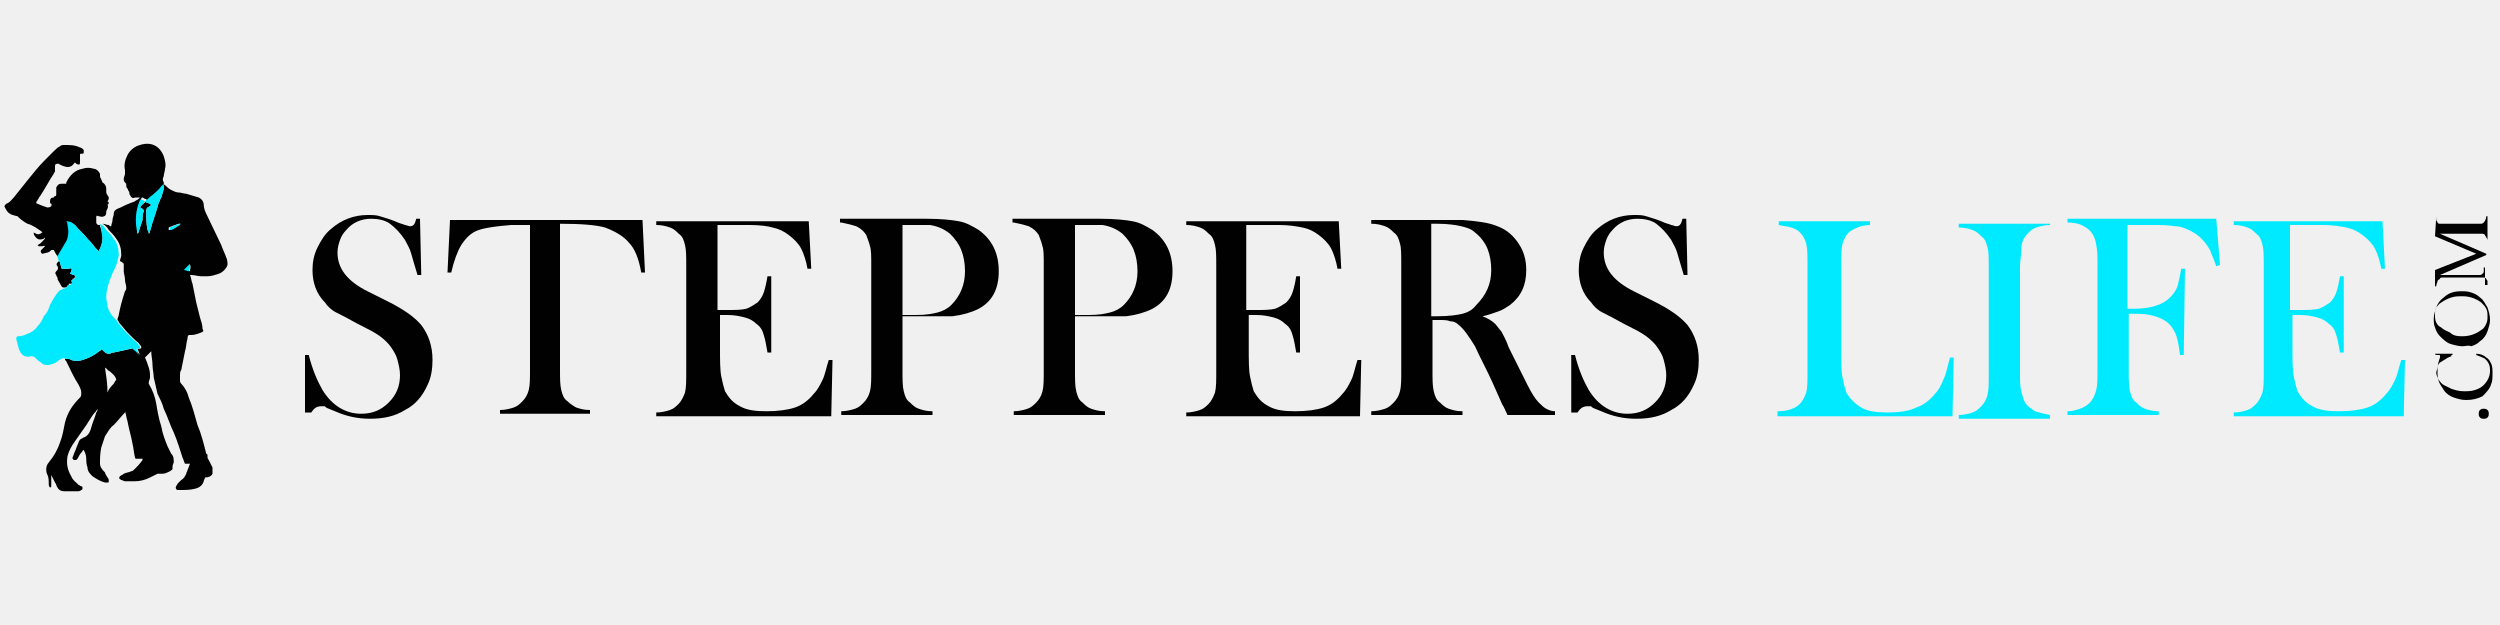
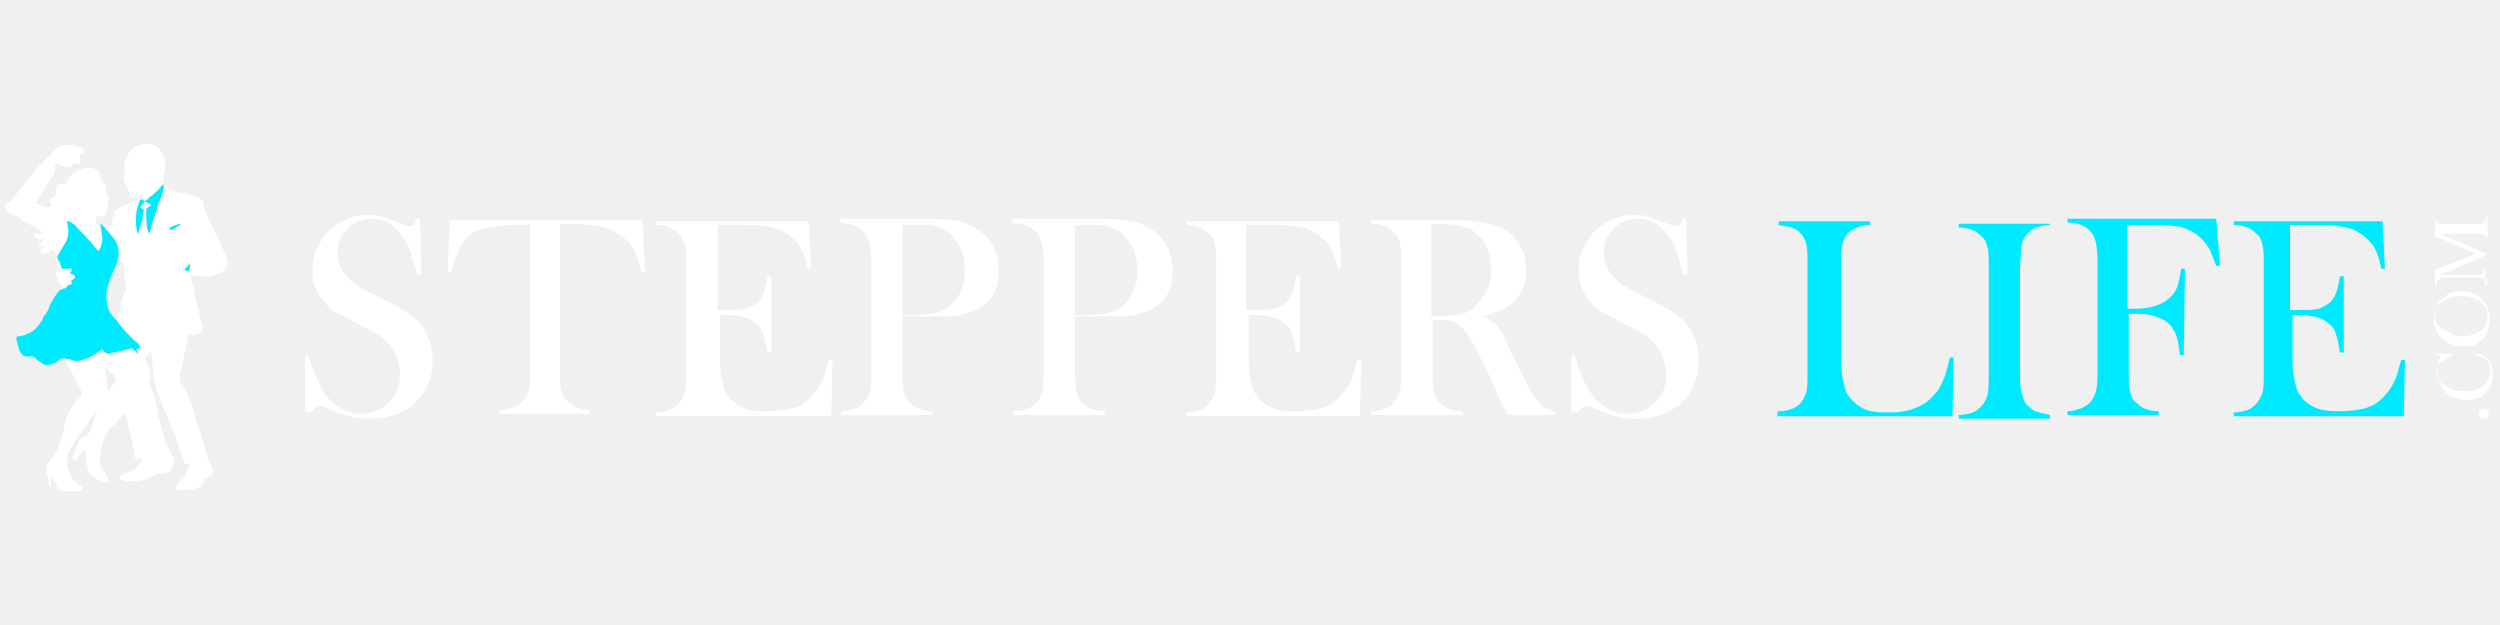
<svg xmlns="http://www.w3.org/2000/svg" version="1.1" id="Layer_1" x="0px" y="0px" viewBox="0 0 200 50" style="enable-background:new 0 0 200 50;" xml:space="preserve">
  <style type="text/css">
- 	.st0{fill:#010101;}
+ 	.st0{fill:#FFFFFF;}
	.st1{fill:#00EAFF;}
</style>
  <g>
    <g>
      <g>
        <path class="st0" d="M18.1,20.6c-0.1-0.3-0.3-0.7-0.4-1c-0.4-0.8-0.8-1.7-1.2-2.5c-0.1-0.2-0.2-0.5-0.2-0.7     c0-0.3-0.2-0.5-0.4-0.6c-0.3-0.1-0.7-0.2-1-0.3c-0.2,0-0.4-0.1-0.6-0.1c-0.2,0-0.4-0.1-0.6-0.2c-0.2-0.1-0.3-0.2-0.5-0.4     c-0.1,0-0.1-0.1-0.1-0.2c-0.1-0.2-0.1-0.3,0-0.5c0-0.2,0.1-0.4,0.1-0.6c0.1-0.3,0-0.7-0.1-1c-0.3-0.8-1-1.2-1.9-0.9     c-0.4,0.1-0.8,0.4-1,0.8c-0.2,0.4-0.3,0.8-0.2,1.2c0,0.1,0,0.2,0,0.3c0,0.1-0.1,0.3-0.1,0.4c0,0.1,0,0.2,0.1,0.3     c0,0,0.1,0.1,0.1,0.1c0,0,0,0.1,0,0.1c0,0.1,0,0.2,0.1,0.3c0.1,0.1,0,0.1,0.1,0.2c0.1,0.1,0,0.2,0.1,0.3c0.1,0.2,0.2,0.3,0.4,0.2     c0,0,0,0,0.1,0c0.1,0,0.2,0,0.3,0c0,0-0.1,0.1-0.1,0.1c-0.1,0.1-0.2,0.1-0.3,0.2c-0.2,0.1-0.3,0.1-0.5,0.2     c-0.3,0.1-0.6,0.3-0.9,0.4c-0.2,0.1-0.3,0.2-0.3,0.4c0,0.2-0.1,0.3-0.1,0.5c0,0.2-0.1,0.3-0.1,0.5c-0.1,0-0.1,0-0.2-0.1     c-0.2,0-0.3-0.1-0.5-0.1l-0.1,0c0,0,0,0,0,0c0,0,0.1,0,0.1,0c0.2,0.1,0.4,0.3,0.5,0.5c0.2,0.2,0.4,0.4,0.6,0.7     c0.3,0.4,0.4,0.8,0.4,1.3c0,0.2-0.1,0.3-0.1,0.5c0.1,0,0.2,0.1,0.3,0.2c0,0,0,0,0,0.1c0,0.2,0,0.4,0,0.5c0,0.2,0.1,0.4,0.1,0.7     c0,0.2,0.1,0.4,0.1,0.6c0,0.1,0,0.2-0.1,0.3c-0.2,0.6-0.4,1.3-0.5,1.9c0,0.1-0.1,0.2-0.1,0.4c0.1,0.1,0.1,0.2,0.2,0.3     c0.2,0.2,0.4,0.5,0.6,0.7c0.2,0.2,0.4,0.4,0.6,0.6c0.1,0.1,0.3,0.2,0.4,0.4c0.1,0.1,0.1,0.1,0.1,0.2c0,0.1-0.1,0.1-0.2,0.1     c0,0-0.1,0-0.1,0c0.1,0.2,0.1,0.3,0.2,0.5c0,0,0,0,0,0c-0.1-0.1-0.2-0.3-0.4-0.4c0,0-0.1-0.1-0.1-0.1c-0.1-0.1-0.1,0-0.2,0     C10,28,9.6,28.1,9.1,28.2c-0.1,0-0.2,0-0.3,0.1c-0.2,0-0.3,0-0.5-0.2c0,0-0.1-0.1-0.1-0.1c0-0.1-0.1-0.1-0.1,0     c-0.2,0.1-0.4,0.3-0.6,0.4c-0.3,0.2-0.6,0.3-0.9,0.4c-0.3,0.1-0.6,0.1-0.9,0c-0.1-0.1-0.3-0.1-0.4-0.1c0,0-0.1,0-0.1,0     c0,0.1,0,0.1,0.1,0.2c0.3,0.6,0.6,1.3,1,1.9c0.1,0.2,0.2,0.4,0.2,0.6c0,0.2,0,0.3-0.1,0.4c-0.6,0.6-1,1.2-1.2,2     c-0.1,0.5-0.2,1.1-0.4,1.6c-0.2,0.6-0.5,1.1-0.9,1.6c-0.1,0.1-0.2,0.3-0.2,0.5c0,0.2,0,0.3,0.1,0.5c0.1,0.2,0.1,0.5,0.1,0.7     c0,0.1,0,0.2,0.1,0.3C3.9,39,4,39,4,39c0.1,0,0.1-0.1,0.1-0.1c0-0.1,0-0.3,0-0.4c0-0.2,0-0.3,0-0.5c0,0,0,0,0,0     c0.1,0.2,0.2,0.4,0.3,0.6c0.1,0.1,0.1,0.3,0.2,0.4c0.1,0.2,0.3,0.3,0.5,0.3c0.4,0,0.7,0,1.1,0c0.1,0,0.2,0,0.3-0.1     c0.1,0,0.1-0.1,0.1-0.2c0,0,0-0.1-0.1-0.1c-0.1,0-0.1-0.1-0.2-0.1c-0.2-0.2-0.5-0.4-0.6-0.7c-0.3-0.5-0.4-1-0.3-1.6     c0.1-0.4,0.3-0.8,0.6-1.2c0.2-0.3,0.5-0.7,0.7-1c0.3-0.4,0.5-0.8,0.8-1.2c0.1-0.1,0.2-0.2,0.3-0.4c0,0.1,0,0.2-0.1,0.3     c-0.1,0.4-0.3,0.8-0.4,1.2C7.2,34.6,7,34.9,6.7,35c-0.1,0-0.1,0.1-0.2,0.1c-0.2,0.1-0.2,0.3-0.3,0.5c-0.1,0.2-0.1,0.3-0.2,0.5     c-0.1,0.2-0.1,0.3-0.2,0.5c0,0.1,0,0.1,0.1,0.2c0.1,0,0.1,0,0.2,0c0,0,0.1-0.1,0.1-0.1c0.1-0.2,0.2-0.4,0.4-0.6     c0,0,0-0.1,0.1-0.1c0.1,0.2,0.2,0.4,0.2,0.7c0,0.2,0,0.4,0.1,0.7c0,0.3,0.2,0.5,0.4,0.7c0.3,0.2,0.6,0.4,1,0.5c0.1,0,0.1,0,0.2,0     c0.1,0,0.1,0,0.1-0.1c0-0.1,0-0.2-0.1-0.3c-0.1-0.2-0.2-0.3-0.2-0.4C8.1,37.5,8,37.3,8,37.1c0-0.4,0-0.8,0.1-1.3     c0.1-0.3,0.2-0.6,0.3-0.9c0.2-0.3,0.4-0.7,0.7-0.9c0.3-0.3,0.6-0.7,0.9-1c0,0,0,0,0-0.1c0,0,0,0,0,0c0.1,0.3,0.1,0.5,0.2,0.8     c0.1,0.6,0.3,1.2,0.4,1.8c0.1,0.4,0.1,0.7,0.2,1.1c0,0.1,0.1,0.1,0.1,0.1c0,0,0.1,0,0.1,0c0.1,0,0.2,0,0.4,0c0,0,0,0,0,0.1     c-0.2,0.3-0.4,0.5-0.6,0.7c-0.1,0.1-0.2,0.2-0.3,0.2c-0.2,0.1-0.4,0.1-0.6,0.2C9.8,38,9.7,38,9.6,38.1c-0.1,0.1-0.1,0.2,0.1,0.3     c0.1,0,0.2,0.1,0.3,0.1c0.3,0,0.5,0,0.8,0c0.4,0,0.8-0.1,1.2-0.3c0.2-0.1,0.4-0.2,0.6-0.3c0.1,0,0.1,0,0.2,0c0.1,0,0.1,0,0.2,0     c0.2,0,0.4-0.1,0.6-0.2c0.1-0.1,0.2-0.1,0.2-0.2c0-0.2,0-0.3,0.1-0.5c0-0.3,0-0.5-0.2-0.7c-0.1-0.2-0.2-0.4-0.3-0.6     c-0.2-0.5-0.4-1-0.5-1.6c-0.2-0.6-0.3-1.2-0.4-1.8c-0.1-0.6-0.3-1.1-0.6-1.6c0,0,0-0.1,0-0.1c0-0.1,0.1-0.3,0.1-0.4     c0-0.3,0-0.5-0.1-0.8c-0.1-0.3-0.2-0.6-0.3-0.8c0.2-0.2,0.3-0.3,0.5-0.5c0,0,0,0,0,0c0,0.4,0.1,0.7,0.1,1.1c0,0.3,0.1,0.7,0.1,1     c0.1,0.4,0.2,0.9,0.3,1.3c0.2,0.4,0.4,0.8,0.5,1.2c0.3,0.6,0.5,1.3,0.8,1.9c0.3,0.7,0.5,1.4,0.7,2c0.1,0.2,0.1,0.3,0.2,0.5     c0.1,0,0.3,0,0.4,0c-0.1,0.2-0.1,0.3-0.2,0.5c0,0.1-0.1,0.2-0.1,0.3c-0.1,0.2-0.2,0.4-0.4,0.5c-0.1,0.1-0.2,0.2-0.3,0.3     c0,0.1-0.1,0.1-0.1,0.2c-0.1,0.1,0,0.3,0.1,0.3c0.1,0,0.1,0,0.2,0c0.4,0,0.8,0,1.2-0.1c0.4-0.1,0.6-0.3,0.7-0.6     c0-0.1,0.1-0.2,0.1-0.3c0,0,0,0,0,0c0.3,0,0.5-0.1,0.6-0.3c0-0.2,0-0.3,0-0.5c-0.1-0.2-0.2-0.4-0.3-0.6c-0.1-0.1-0.1-0.2-0.1-0.3     c0-0.1,0-0.2-0.1-0.2c-0.2-0.8-0.4-1.6-0.7-2.3c-0.2-0.7-0.4-1.5-0.7-2.2c-0.1-0.4-0.3-0.8-0.6-1.1c-0.1-0.1-0.1-0.2-0.1-0.3     c0-0.1,0-0.3,0-0.4c0-0.1,0-0.3,0.1-0.4c0.1-0.5,0.2-1,0.3-1.5c0.1-0.3,0.1-0.7,0.2-1c0-0.1,0-0.2,0.1-0.3c0.1,0,0.2,0,0.2,0     c0.3,0,0.5-0.1,0.8-0.2c0.2-0.1,0.2-0.1,0.1-0.3c0-0.3-0.1-0.6-0.2-0.9c-0.1-0.4-0.2-0.8-0.3-1.2c-0.1-0.5-0.2-1-0.3-1.5     c-0.1-0.2-0.1-0.5-0.2-0.7c0,0,0,0,0.1,0c0.3,0,0.5,0.1,0.8,0.1c0.2,0,0.4,0,0.5,0c0.3,0,0.6-0.1,0.9-0.2     c0.3-0.1,0.6-0.4,0.7-0.7C18.2,21,18.2,20.8,18.1,20.6z M9.2,30.5c0,0.1-0.1,0.1-0.1,0.2c-0.2,0.2-0.4,0.4-0.5,0.7     c0-0.7-0.1-1.3-0.2-2c0.1,0.1,0.2,0.1,0.2,0.2c0.2,0.1,0.3,0.2,0.5,0.4c0.1,0.1,0.2,0.3,0.2,0.4C9.3,30.4,9.2,30.5,9.2,30.5z      M11.2,16.6c0.1,0,0.1,0.1,0.2,0.1c0.1,0.1,0.1,0.1,0.1,0.2c-0.1,0.2-0.1,0.5-0.1,0.7c-0.1,0.3-0.2,0.6-0.3,0.9     c0,0.1,0,0.1-0.1,0.2c-0.1-0.9-0.1-1.9,0.3-2.8c0,0,0-0.1,0.1-0.1c0.1,0,0.1,0.1,0.2,0.1c0.1,0,0.1,0.1,0.2,0.1     C11.5,16.3,11.3,16.4,11.2,16.6z M12.9,15.8c-0.1,0.1-0.1,0.3-0.2,0.4c-0.2,0.8-0.5,1.5-0.7,2.3c0,0.1,0,0.1-0.1,0.2     c0-0.1,0-0.2-0.1-0.3c-0.1-0.5-0.1-1-0.1-1.5c0-0.1,0-0.2,0.1-0.3c0.1,0,0.1-0.1,0.2-0.1c0.1-0.1,0.1-0.1,0-0.2     c-0.1,0-0.2-0.1-0.2-0.1c0,0,0,0-0.1,0c-0.1-0.1-0.1-0.1,0-0.1c0,0,0,0,0,0c0.2-0.1,0.3-0.3,0.5-0.4c0.2-0.2,0.5-0.4,0.7-0.7     c0,0,0.1-0.1,0.1-0.1c0.1-0.1,0.1-0.1,0.1,0.1C13.1,15.2,13,15.5,12.9,15.8z M14.3,18c-0.2,0.1-0.4,0.3-0.7,0.4c0,0-0.1,0-0.1,0     c0-0.1,0-0.1,0-0.2c0.2-0.1,0.5-0.2,0.8-0.3c0,0,0.1,0,0.1,0c0,0,0,0,0,0C14.4,18,14.4,18,14.3,18z M15.2,21.7     c-0.1,0-0.2-0.1-0.4-0.1c0.1-0.2,0.3-0.3,0.4-0.4C15.3,21.3,15.2,21.5,15.2,21.7z" />
        <path class="st0" d="M4,20.1C4.1,20,4.1,20,4.2,20c0,0,0.1,0,0.1,0c0.1,0.2,0.2,0.4,0.4,0.6c0,0,0,0,0,0c0-0.1,0.1-0.1,0.1-0.2     c0.2-0.3,0.4-0.7,0.6-1c0.2-0.4,0.2-0.9,0.1-1.3c0-0.1,0-0.2-0.1-0.3C5.7,17.7,5.8,17.9,6,18c0.3,0.4,0.7,0.7,1,1.1     c0.2,0.2,0.4,0.4,0.6,0.7c0.1,0.1,0.2,0.2,0.3,0.3c0,0,0,0,0,0c0.2-0.4,0.3-0.7,0.3-1.1c0-0.3-0.1-0.7-0.2-0.9c0,0,0-0.1,0-0.1     c0,0-0.1,0-0.1,0c-0.1,0-0.2-0.1-0.2-0.2c0-0.1,0-0.3,0-0.4c0-0.1,0-0.2,0.2-0.1c0.1,0,0.3,0.1,0.4,0c0.1,0,0.2-0.1,0.2-0.3     c0,0,0-0.1,0-0.1c0.1-0.2,0.2-0.4,0.1-0.5c0.1-0.1,0.1-0.1,0.1-0.2c0,0-0.1-0.1-0.1-0.1c0,0,0,0,0,0c0.1-0.1,0.1-0.2,0.1-0.3     c0-0.1-0.1-0.1-0.1-0.2c-0.1-0.1-0.1-0.2-0.1-0.3c0-0.1,0-0.1,0-0.2c0-0.2-0.1-0.4-0.3-0.5C8.1,14.3,8,14.2,8,14.1     C8,14,8,14,8,13.9c-0.1-0.2-0.3-0.4-0.5-0.4c-0.3-0.1-0.6-0.1-0.9,0c-0.6,0.1-1,0.5-1.3,1.1c0,0,0,0.1,0,0.1c-0.1,0-0.1,0-0.2,0     c-0.1,0-0.1,0-0.2,0c-0.2,0-0.3,0.1-0.4,0.3c0,0.1,0,0.1,0,0.2c0,0.1,0,0.2,0,0.3c0,0.1,0,0.2-0.1,0.2c0,0-0.1,0-0.1,0.1     C4.1,15.8,4,15.9,4,16.1c0,0.1,0,0.2,0.1,0.2c0.1,0.2-0.1,0.3-0.3,0.3c-0.3-0.1-0.6-0.2-0.8-0.3c0,0-0.1,0-0.1-0.1     c0-0.1,0.1-0.1,0.1-0.2c0.1-0.1,0.1-0.2,0.2-0.3c0.4-0.6,0.7-1.2,1.1-1.8c0-0.1,0.1-0.1,0.1-0.2c0-0.1,0-0.3,0-0.4     c0-0.2,0.1-0.2,0.3-0.2c0.1,0.1,0.2,0.1,0.4,0.2c0.3,0.1,0.6,0.1,0.8-0.2c0,0,0.1-0.1,0.1-0.1c0,0,0,0,0.1,0.1     c0.2,0.1,0.3,0.1,0.3-0.1c0-0.1,0-0.1,0-0.2c0-0.1,0-0.2,0-0.4c0-0.1,0-0.1,0.1-0.1c0,0,0,0,0,0c0.1,0,0.2,0,0.2-0.1     c0-0.1,0-0.1,0-0.2c0,0-0.1-0.1-0.1-0.1c-0.1-0.1-0.2-0.1-0.2-0.1c-0.4-0.2-0.8-0.2-1.2-0.2c-0.2,0-0.3,0-0.4,0.1     c-0.2,0.1-0.3,0.2-0.5,0.4c-0.1,0.1-0.2,0.2-0.3,0.3c-0.1,0.1-0.2,0.2-0.4,0.4c-0.5,0.5-0.9,1-1.3,1.5c-0.4,0.5-0.8,1-1.2,1.5     c-0.2,0.2-0.3,0.4-0.6,0.5c-0.1,0.1-0.2,0.2-0.1,0.3c0.1,0.2,0.2,0.4,0.4,0.5c0.1,0.1,0.6,0.2,0.6,0.2c0,0,0.1,0.1,0.1,0.1     c0.2,0.2,0.5,0.4,0.7,0.5C2.6,18,3,18.3,3.3,18.5c0,0,0.1,0.1,0.1,0.1c-0.1,0-0.1,0.1-0.2,0.1c-0.2,0.1-0.3,0-0.5-0.1     c0,0.1,0,0.2,0.1,0.3c0.2,0.3,0.4,0.3,0.7,0.2c0,0,0.1-0.1,0.1-0.1c0,0.1,0,0.1-0.1,0.2c-0.1,0.1-0.2,0.2-0.3,0.3     c-0.1,0-0.1,0.1-0.2,0.1c0,0,0,0,0,0c0,0,0.1,0.1,0.1,0.1c0.1,0,0.2,0,0.3,0c0.1,0,0.1-0.1,0.2,0c-0.1,0.1-0.1,0.1-0.2,0.2     c0,0-0.1,0.1-0.1,0.1c-0.1,0.1,0,0.3,0.1,0.3C3.8,20.2,3.9,20.2,4,20.1z" />
        <path class="st0" d="M6,22.1C6,22.1,6,22,5.9,22c-0.1,0-0.2-0.1-0.3-0.1c0-0.1,0.1-0.1,0.1-0.2c0-0.1,0.1-0.1,0-0.2     c0-0.1-0.1,0-0.2,0c-0.2,0-0.3,0-0.5,0c0,0-0.1,0-0.1-0.1c0-0.1-0.1-0.3-0.1-0.4c0-0.1-0.1-0.1-0.1-0.1c0,0-0.1,0.1-0.1,0.1     c-0.1,0.1-0.1,0.2,0,0.3c0.1,0.2,0,0.3-0.1,0.4c-0.1,0.1-0.1,0.2,0,0.3c0,0.1,0.1,0.2,0.1,0.2c0,0.1,0,0.2,0.1,0.3     c0,0.1,0.1,0.1,0.1,0.2c0.1,0.1,0.1,0.3,0.3,0.3c0,0,0,0,0.1,0c0.1,0,0.2-0.1,0.3-0.2c0,0,0-0.1,0-0.1c0,0,0.1,0,0.1,0     c0.2,0,0.3-0.1,0.2-0.3c0,0,0-0.1,0-0.1c0.1,0,0.1,0,0.2-0.1C5.9,22.2,6,22.2,6,22.1z" />
      </g>
      <path class="st1" d="M8,17.9c0.2,0.1,0.4,0.3,0.5,0.5c0.2,0.2,0.4,0.4,0.6,0.7c0.3,0.4,0.4,0.8,0.4,1.3c0,0.2-0.1,0.3-0.1,0.5    c0,0.1-0.1,0.2-0.1,0.3c-0.1,0.3-0.3,0.6-0.4,0.9c-0.2,0.5-0.4,1.1-0.4,1.7c0,0.2,0.1,0.5,0.1,0.7c0.1,0.4,0.3,0.7,0.6,1    c0,0,0,0,0.1,0.1c0.1,0.1,0.1,0.2,0.2,0.3c0.2,0.2,0.4,0.5,0.6,0.7c0.2,0.2,0.4,0.4,0.6,0.6c0.1,0.1,0.3,0.2,0.4,0.4    c0.1,0.1,0.1,0.1,0.1,0.2c0,0.1-0.1,0.1-0.2,0.1c0,0-0.1,0-0.1,0c0.1,0.2,0.1,0.3,0.2,0.5c0,0,0,0,0,0c-0.1-0.1-0.2-0.3-0.4-0.4    c0,0-0.1-0.1-0.1-0.1c-0.1-0.1-0.1,0-0.2,0C10,28,9.6,28.1,9.1,28.2c-0.1,0-0.2,0-0.3,0.1c-0.2,0-0.3,0-0.5-0.2    c0,0-0.1-0.1-0.1-0.1c0-0.1-0.1-0.1-0.1,0c-0.2,0.1-0.4,0.3-0.6,0.4c-0.3,0.2-0.6,0.3-0.9,0.4c-0.3,0.1-0.6,0.1-0.9,0    c-0.1-0.1-0.3-0.1-0.4-0.1c0,0-0.1,0-0.1,0c-0.1-0.1-0.2,0-0.3,0c-0.1,0.1-0.2,0.1-0.3,0.2c-0.2,0.2-0.4,0.2-0.7,0.3    c-0.2,0-0.4,0-0.5-0.1c-0.1-0.1-0.3-0.2-0.4-0.3c-0.1-0.1-0.1-0.1-0.2-0.2c-0.1-0.1-0.2-0.1-0.4-0.1c-0.1,0.1-0.3,0-0.4,0    c-0.3-0.1-0.4-0.4-0.5-0.6c0-0.1-0.1-0.3-0.1-0.4c0-0.1-0.1-0.3-0.1-0.4c0-0.2,0.1-0.2,0.2-0.2c0.2,0,0.5-0.1,0.7-0.2    c0.3-0.1,0.6-0.3,0.8-0.6c0.2-0.2,0.4-0.5,0.5-0.8C3.8,25,3.9,24.7,4,24.4c0.2-0.4,0.5-0.9,0.8-1.2C4.9,23.2,5,23.2,5,23.1    c0,0,0,0,0.1,0c0.1,0,0.2-0.1,0.3-0.2c0,0,0-0.1,0-0.1c0,0,0.1,0,0.1,0c0.2,0,0.3-0.1,0.2-0.3c0,0,0-0.1,0-0.1    c0.1,0,0.1,0,0.2-0.1c0.1,0,0.1-0.1,0.1-0.1C6,22.1,6,22,5.9,22c-0.1,0-0.2-0.1-0.3-0.1c0-0.1,0.1-0.1,0.1-0.2    c0-0.1,0.1-0.1,0-0.2c0-0.1-0.1,0-0.2,0c-0.2,0-0.3,0-0.5,0c0,0-0.1,0-0.1-0.1c0-0.1-0.1-0.3-0.1-0.4c0-0.1-0.1-0.1-0.1-0.1    c0-0.1-0.1-0.2-0.1-0.4c0,0,0,0,0,0c0-0.1,0.1-0.1,0.1-0.2c0.2-0.3,0.4-0.7,0.6-1c0.2-0.4,0.2-0.9,0.1-1.3c0-0.1,0-0.2-0.1-0.3    C5.7,17.7,5.8,17.9,6,18c0.3,0.4,0.7,0.7,1,1.1c0.2,0.2,0.4,0.4,0.6,0.7c0.1,0.1,0.2,0.2,0.3,0.3c0,0,0,0,0,0    c0.2-0.4,0.3-0.7,0.3-1.1C8.1,18.6,8.1,18.2,8,17.9c-0.1,0-0.1,0-0.1,0C7.9,17.9,8,17.9,8,17.9z" />
      <path class="st1" d="M11.7,16c0.2-0.1,0.3-0.3,0.5-0.4c0.2-0.2,0.5-0.4,0.7-0.7c0,0,0.1-0.1,0.1-0.1c0.1-0.1,0.1-0.1,0.1,0.1    c0,0.3-0.1,0.6-0.2,0.9c-0.1,0.1-0.1,0.3-0.2,0.4c-0.2,0.8-0.5,1.5-0.7,2.3c0,0.1,0,0.1-0.1,0.2c0-0.1,0-0.2-0.1-0.3    c-0.1-0.5-0.1-1-0.1-1.5c0-0.1,0-0.2,0.1-0.3c0.1,0,0.1-0.1,0.2-0.1c0.1-0.1,0.1-0.1,0-0.2c-0.1,0-0.2-0.1-0.2-0.1c0,0,0,0-0.1,0    C11.6,16.1,11.6,16.1,11.7,16C11.7,16,11.7,16,11.7,16z" />
      <path class="st1" d="M11.2,16C11.2,16,11.2,16,11.2,16c0.1-0.1,0.2,0,0.2,0c0.1,0,0.1,0.1,0.2,0.1c-0.1,0.2-0.3,0.3-0.4,0.5    c0.1,0,0.1,0.1,0.2,0.1c0.1,0.1,0.1,0.1,0.1,0.2c-0.1,0.2-0.1,0.5-0.1,0.7c-0.1,0.3-0.2,0.6-0.3,0.9c0,0.1,0,0.1-0.1,0.2    C10.8,17.8,10.8,16.9,11.2,16z" />
      <path class="st1" d="M14.5,17.9c-0.1,0-0.1,0.1-0.1,0.1c-0.2,0.1-0.4,0.3-0.7,0.4c0,0-0.1,0-0.1,0c0-0.1,0-0.1,0-0.2    c0.2-0.1,0.5-0.2,0.8-0.3C14.4,17.9,14.4,17.9,14.5,17.9C14.5,17.9,14.5,17.9,14.5,17.9z" />
      <path class="st1" d="M15.2,21.1c0,0.2,0,0.4-0.1,0.6c-0.1,0-0.2-0.1-0.4-0.1C14.9,21.4,15.1,21.2,15.2,21.1z" />
    </g>
    <g>
      <g>
        <path class="st0" d="M24.4,33.1l0-4.7l0.3,0c0.3,1.2,0.7,2.1,1.1,2.8c0.8,1.3,1.9,1.9,3.1,1.9c0.9,0,1.6-0.3,2.2-0.9     c0.6-0.6,0.9-1.3,0.9-2.2c0-0.4-0.1-0.8-0.2-1.2c-0.1-0.4-0.3-0.7-0.5-1c-0.2-0.3-0.5-0.6-0.9-0.9s-1-0.6-1.8-1     c-0.7-0.4-1.3-0.7-1.7-0.9c-0.4-0.2-0.7-0.5-0.9-0.8c-0.7-0.7-1-1.6-1-2.6c0-0.6,0.1-1.2,0.4-1.8c0.3-0.6,0.6-1.1,1.1-1.5     c0.8-0.7,1.8-1.1,2.9-1.1c0.4,0,0.7,0,1,0.1c0.3,0.1,0.7,0.2,1.2,0.4c0.4,0.2,0.6,0.2,0.8,0.3c0.1,0,0.3,0.1,0.4,0.1     c0.3,0,0.4-0.2,0.5-0.6h0.3l0.1,4.5h-0.3c-0.2-0.7-0.4-1.3-0.5-1.7c-0.1-0.4-0.3-0.7-0.5-1.1c-0.4-0.6-0.8-1-1.2-1.3     c-0.4-0.3-1-0.4-1.5-0.4c-0.8,0-1.5,0.3-2,0.9c-0.2,0.2-0.4,0.5-0.5,0.8c-0.1,0.3-0.2,0.6-0.2,1c0,1.3,0.8,2.3,2.4,3.1l1.6,0.8     c1.2,0.6,2.1,1.2,2.7,1.9c0.6,0.8,0.9,1.7,0.9,2.8c0,0.7-0.1,1.4-0.4,2c-0.4,0.9-1,1.6-1.8,2c-0.8,0.5-1.7,0.7-2.8,0.7     c-1,0-1.9-0.2-2.8-0.6c-0.5-0.2-0.8-0.3-0.8-0.4c-0.1,0-0.2,0-0.3,0c-0.4,0-0.6,0.2-0.8,0.5H24.4z" />
        <path class="st0" d="M42.4,18c-0.5,0-1,0-1.5,0c-1.2,0.1-2,0.2-2.6,0.4c-0.6,0.2-1,0.6-1.4,1.2c-0.3,0.5-0.6,1.3-0.8,2.2l-0.3,0     l0.2-4.2h15.4l0.2,4.2l-0.3,0c-0.2-1.1-0.5-1.9-1-2.4c-0.4-0.5-1.1-0.9-1.9-1.2c-0.7-0.2-1.9-0.3-3.6-0.3v11.6     c0,0.8,0,1.3,0.1,1.7c0.1,0.4,0.2,0.7,0.5,0.9c0.2,0.2,0.5,0.4,0.7,0.5c0.3,0.1,0.6,0.2,1.1,0.2v0.3H40v-0.3     c0.4,0,0.8-0.1,1.1-0.2c0.3-0.1,0.5-0.3,0.7-0.5c0.2-0.2,0.4-0.5,0.5-0.9c0.1-0.4,0.1-0.9,0.1-1.7V18z" />
        <path class="st0" d="M64.7,17.7l0.2,3.8l-0.3,0c-0.1-0.6-0.3-1.2-0.5-1.6c-0.2-0.4-0.6-0.8-1-1.1c-0.4-0.3-0.8-0.5-1.3-0.6     C61.5,18.1,60.8,18,60,18h-2.6v6.8h0.7c0.7,0,1.2,0,1.6-0.1c0.3-0.1,0.6-0.3,0.9-0.5c0.2-0.2,0.4-0.5,0.5-0.8     c0.1-0.3,0.2-0.7,0.3-1.3l0.3,0l0,6.1h-0.3c-0.1-0.6-0.2-1.1-0.3-1.4c-0.1-0.4-0.3-0.7-0.6-0.9c-0.2-0.2-0.5-0.4-0.9-0.5     c-0.4-0.1-0.8-0.2-1.4-0.2h-0.6v2.6c0,1,0,1.8,0.1,2.3c0.1,0.5,0.2,0.9,0.3,1.2c0.3,0.5,0.6,0.9,1.2,1.2c0.5,0.3,1.2,0.4,2.1,0.4     c0.9,0,1.7-0.1,2.3-0.3c0.6-0.2,1.1-0.6,1.5-1.1c0.3-0.3,0.5-0.7,0.7-1.1c0.2-0.4,0.3-1,0.5-1.6l0.3,0l-0.1,4.5H52.5v-0.3     c0.4,0,0.8-0.1,1.1-0.2c0.3-0.1,0.5-0.3,0.7-0.5c0.2-0.2,0.4-0.6,0.5-0.9c0.1-0.4,0.1-0.9,0.1-1.7v-8.4c0-0.8,0-1.3-0.1-1.7     c-0.1-0.4-0.2-0.7-0.5-0.9c-0.2-0.2-0.4-0.4-0.7-0.5c-0.3-0.1-0.6-0.2-1.1-0.2v-0.3H64.7z" />
        <path class="st0" d="M72.2,25.5v4.1c0,0.8,0,1.3,0.1,1.7c0.1,0.4,0.2,0.7,0.5,0.9c0.2,0.2,0.4,0.4,0.7,0.5     c0.3,0.1,0.6,0.2,1.1,0.2v0.3h-7.3v-0.3c0.4,0,0.8-0.1,1.1-0.2c0.3-0.1,0.5-0.3,0.7-0.5c0.2-0.2,0.4-0.5,0.5-0.9     c0.1-0.4,0.1-0.9,0.1-1.7v-8.4c0-0.7,0-1.2-0.1-1.5c-0.1-0.4-0.2-0.6-0.3-0.9c-0.2-0.3-0.4-0.5-0.8-0.7c-0.3-0.1-0.7-0.2-1.2-0.3     h-0.1v-0.3h6.9c1.2,0,2.1,0.1,2.6,0.2c0.6,0.1,1.1,0.4,1.6,0.7c1.1,0.8,1.6,1.9,1.6,3.3c0,1.4-0.5,2.4-1.6,3     c-0.6,0.3-1.3,0.5-2.1,0.6c-0.3,0-0.9,0-1.9,0H72.2z M72.2,25.2h1.1c0.8,0,1.3-0.1,1.7-0.2c0.4-0.1,0.8-0.3,1.1-0.6     c0.7-0.7,1.1-1.6,1.1-2.7c0-0.6-0.1-1.2-0.3-1.7c-0.2-0.5-0.5-0.9-0.9-1.3c-0.5-0.4-1-0.6-1.6-0.7c-0.2,0-0.6,0-1.2,0h-1V25.2z" />
        <path class="st0" d="M86,25.5v4.1c0,0.8,0,1.3,0.1,1.7c0.1,0.4,0.2,0.7,0.5,0.9c0.2,0.2,0.4,0.4,0.7,0.5c0.3,0.1,0.6,0.2,1.1,0.2     v0.3h-7.3v-0.3c0.4,0,0.8-0.1,1.1-0.2c0.3-0.1,0.5-0.3,0.7-0.5c0.2-0.2,0.4-0.5,0.5-0.9c0.1-0.4,0.1-0.9,0.1-1.7v-8.4     c0-0.7,0-1.2-0.1-1.5c-0.1-0.4-0.2-0.6-0.3-0.9c-0.2-0.3-0.4-0.5-0.8-0.7c-0.3-0.1-0.7-0.2-1.2-0.3h-0.1v-0.3H88     c1.2,0,2.1,0.1,2.6,0.2c0.6,0.1,1.1,0.4,1.6,0.7c1.1,0.8,1.6,1.9,1.6,3.3c0,1.4-0.5,2.4-1.6,3c-0.6,0.3-1.3,0.5-2.1,0.6     c-0.3,0-0.9,0-1.9,0H86z M86,25.2h1.1c0.8,0,1.3-0.1,1.7-0.2c0.4-0.1,0.8-0.3,1.1-0.6c0.7-0.7,1.1-1.6,1.1-2.7     c0-0.6-0.1-1.2-0.3-1.7c-0.2-0.5-0.5-0.9-0.9-1.3c-0.5-0.4-1-0.6-1.6-0.7c-0.2,0-0.6,0-1.2,0h-1V25.2z" />
        <path class="st0" d="M107.1,17.7l0.2,3.8l-0.3,0c-0.1-0.6-0.3-1.2-0.5-1.6c-0.2-0.4-0.6-0.8-1-1.1c-0.4-0.3-0.8-0.5-1.3-0.6     c-0.5-0.1-1.1-0.2-1.9-0.2h-2.6v6.8h0.7c0.7,0,1.2,0,1.6-0.1c0.3-0.1,0.6-0.3,0.9-0.5c0.2-0.2,0.4-0.5,0.5-0.8     c0.1-0.3,0.2-0.7,0.3-1.3l0.3,0l0,6.1h-0.3c-0.1-0.6-0.2-1.1-0.3-1.4c-0.1-0.4-0.3-0.7-0.6-0.9c-0.2-0.2-0.5-0.4-0.9-0.5     c-0.4-0.1-0.8-0.2-1.4-0.2h-0.6v2.6c0,1,0,1.8,0.1,2.3c0.1,0.5,0.2,0.9,0.3,1.2c0.3,0.5,0.6,0.9,1.2,1.2c0.5,0.3,1.2,0.4,2.1,0.4     c0.9,0,1.7-0.1,2.3-0.3c0.6-0.2,1.1-0.6,1.5-1.1c0.3-0.3,0.5-0.7,0.7-1.1c0.2-0.4,0.3-1,0.5-1.6l0.3,0l-0.1,4.5H94.9v-0.3     c0.4,0,0.8-0.1,1.1-0.2c0.3-0.1,0.5-0.3,0.7-0.5c0.2-0.2,0.4-0.6,0.5-0.9c0.1-0.4,0.1-0.9,0.1-1.7v-8.4c0-0.8,0-1.3-0.1-1.7     c-0.1-0.4-0.2-0.7-0.5-0.9c-0.2-0.2-0.4-0.4-0.7-0.5c-0.3-0.1-0.6-0.2-1.1-0.2v-0.3H107.1z" />
        <path class="st0" d="M114.6,25.6v4c0,0.8,0,1.3,0.1,1.7c0.1,0.4,0.2,0.7,0.5,0.9c0.2,0.2,0.4,0.4,0.7,0.5     c0.3,0.1,0.6,0.2,1.1,0.2v0.3h-7.3v-0.3c0.4,0,0.8-0.1,1.1-0.2c0.3-0.1,0.5-0.3,0.7-0.5c0.2-0.2,0.4-0.5,0.5-0.9     c0.1-0.4,0.1-0.9,0.1-1.7v-8.4c0-0.8,0-1.4-0.1-1.7c-0.1-0.4-0.2-0.7-0.5-0.9c-0.2-0.2-0.4-0.4-0.7-0.5c-0.3-0.1-0.6-0.2-1.1-0.2     v-0.3h5.5c0.9,0,1.5,0,1.8,0c1.2,0.1,2.1,0.2,2.8,0.5c0.8,0.3,1.3,0.8,1.7,1.4c0.4,0.6,0.6,1.3,0.6,2.1c0,1.2-0.4,2.1-1.3,2.8     c-0.3,0.2-0.6,0.4-0.9,0.5c-0.3,0.1-0.8,0.3-1.3,0.4c0.5,0.2,0.8,0.4,1,0.6c0.2,0.2,0.3,0.4,0.5,0.6c0.1,0.2,0.4,0.7,0.6,1.3     c0.7,1.4,1.2,2.4,1.5,3c0.3,0.6,0.6,1.1,0.9,1.4c0.2,0.2,0.4,0.4,0.6,0.5c0.2,0.1,0.4,0.2,0.7,0.2v0.3h-3.8     c-0.2-0.4-0.3-0.7-0.4-0.8l-0.8-1.8c-0.5-1.1-1-2-1.4-2.9c-0.5-0.8-0.9-1.4-1.3-1.7c-0.2-0.2-0.4-0.3-0.7-0.3     c-0.2-0.1-0.5-0.1-0.9-0.1H114.6z M114.6,25.3h0.4c0.9,0,1.6-0.1,2-0.2c0.4-0.1,0.8-0.3,1.1-0.7c0.8-0.8,1.2-1.7,1.2-2.8     c0-0.6-0.1-1.2-0.3-1.7c-0.2-0.5-0.6-1-1-1.3c-0.3-0.3-0.7-0.4-1.1-0.5c-0.4-0.1-1.1-0.2-1.9-0.2h-0.5V25.3z" />
        <path class="st0" d="M125.7,33.1l0-4.7l0.3,0c0.3,1.2,0.7,2.1,1.1,2.8c0.8,1.3,1.9,1.9,3.1,1.9c0.9,0,1.6-0.3,2.2-0.9     c0.6-0.6,0.9-1.3,0.9-2.2c0-0.4-0.1-0.8-0.2-1.2c-0.1-0.4-0.3-0.7-0.5-1c-0.2-0.3-0.5-0.6-0.9-0.9c-0.4-0.3-1-0.6-1.8-1     c-0.7-0.4-1.3-0.7-1.7-0.9c-0.4-0.2-0.7-0.5-0.9-0.8c-0.7-0.7-1-1.6-1-2.6c0-0.6,0.1-1.2,0.4-1.8c0.3-0.6,0.6-1.1,1.1-1.5     c0.8-0.7,1.8-1.1,2.9-1.1c0.4,0,0.7,0,1,0.1c0.3,0.1,0.7,0.2,1.2,0.4c0.4,0.2,0.6,0.2,0.8,0.3c0.1,0,0.3,0.1,0.4,0.1     c0.3,0,0.4-0.2,0.5-0.6h0.3l0.1,4.5h-0.3c-0.2-0.7-0.4-1.3-0.5-1.7c-0.1-0.4-0.3-0.7-0.5-1.1c-0.4-0.6-0.8-1-1.2-1.3     s-1-0.4-1.5-0.4c-0.8,0-1.5,0.3-2,0.9c-0.2,0.2-0.4,0.5-0.5,0.8c-0.1,0.3-0.2,0.6-0.2,1c0,1.3,0.8,2.3,2.4,3.1l1.6,0.8     c1.2,0.6,2.1,1.2,2.7,1.9c0.6,0.8,0.9,1.7,0.9,2.8c0,0.7-0.1,1.4-0.4,2c-0.4,0.9-1,1.6-1.8,2c-0.8,0.5-1.7,0.7-2.8,0.7     c-1,0-1.9-0.2-2.8-0.6c-0.5-0.2-0.8-0.3-0.8-0.4c-0.1,0-0.2,0-0.3,0c-0.4,0-0.6,0.2-0.8,0.5H125.7z" />
        <path class="st1" d="M142.2,33.2v-0.3c0.8,0,1.4-0.2,1.8-0.6c0.2-0.2,0.4-0.6,0.5-0.9c0.1-0.4,0.1-0.9,0.1-1.7v-8.4     c0-0.8,0-1.4-0.1-1.8c-0.1-0.4-0.3-0.7-0.5-0.9c-0.2-0.2-0.4-0.3-0.7-0.4c-0.3-0.1-0.6-0.1-1-0.2v-0.3h7.3v0.3     c-0.4,0-0.8,0.1-1,0.2s-0.5,0.2-0.7,0.4c-0.3,0.3-0.4,0.6-0.5,0.9c-0.1,0.4-0.1,1-0.1,1.8v6.6c0,1,0,1.8,0.1,2.3     c0.1,0.5,0.2,0.9,0.3,1.2c0.3,0.5,0.7,0.9,1.2,1.2c0.5,0.3,1.2,0.4,2.1,0.4c0.9,0,1.7-0.1,2.3-0.4c0.6-0.2,1.1-0.6,1.5-1.1     c0.3-0.3,0.5-0.7,0.7-1.2c0.2-0.4,0.3-1,0.5-1.7l0.3,0l-0.1,4.7H142.2z" />
        <path class="st1" d="M164,17.7v0.3c-0.4,0-0.8,0.1-1.1,0.2c-0.3,0.1-0.5,0.3-0.7,0.5c-0.3,0.3-0.5,0.7-0.5,1.3     c0,0.4-0.1,0.9-0.1,1.4v8.4c0,0.6,0,1.1,0.1,1.5c0.1,0.4,0.2,0.7,0.3,0.9c0.2,0.3,0.5,0.5,0.8,0.7c0.3,0.1,0.7,0.2,1.2,0.3v0.3     h-7.3v-0.3c0.4,0,0.8-0.1,1.1-0.2s0.5-0.3,0.7-0.5c0.2-0.2,0.4-0.5,0.5-0.9c0.1-0.4,0.1-0.9,0.1-1.7v-8.4c0-0.8,0-1.4-0.1-1.7     c-0.1-0.4-0.2-0.7-0.5-0.9c-0.2-0.2-0.4-0.4-0.7-0.5c-0.3-0.1-0.6-0.2-1.1-0.2v-0.3H164z" />
        <path class="st1" d="M170.3,25.1v4.5c0,0.8,0,1.3,0.1,1.7c0.1,0.4,0.2,0.7,0.5,0.9c0.2,0.2,0.4,0.4,0.7,0.5     c0.3,0.1,0.6,0.2,1.1,0.2v0.3h-7.3v-0.3c0.4,0,0.7-0.1,1-0.2c0.3-0.1,0.6-0.3,0.8-0.5c0.2-0.2,0.4-0.6,0.5-1     c0.1-0.4,0.1-1,0.1-1.7v-8.4c0-0.5,0-1-0.1-1.5c-0.1-0.7-0.4-1.2-1-1.5c-0.3-0.2-0.8-0.3-1.3-0.3v-0.3h11.9l0.3,3.7l-0.3,0.1     c-0.2-0.6-0.4-1-0.5-1.3c-0.4-0.7-0.9-1.2-1.5-1.5c-0.4-0.2-0.8-0.4-1.3-0.4c-0.5-0.1-1.2-0.1-2-0.1h-1.8v6.7h0.5     c1.3,0,2.3-0.3,2.9-0.9c0.3-0.3,0.5-0.6,0.6-0.9c0.1-0.4,0.2-0.8,0.3-1.4l0.3,0l-0.1,6.9h-0.3c-0.1-0.8-0.2-1.4-0.4-1.8     c-0.2-0.4-0.5-0.8-0.9-1c-0.3-0.2-0.7-0.3-1.1-0.4C171.6,25.1,171,25.1,170.3,25.1z" />
        <path class="st1" d="M190.6,17.7l0.2,3.8l-0.3,0c-0.1-0.6-0.3-1.2-0.5-1.6c-0.2-0.4-0.6-0.8-1-1.1c-0.4-0.3-0.8-0.5-1.3-0.6     c-0.5-0.1-1.1-0.2-1.9-0.2h-2.6v6.8h0.7c0.7,0,1.2,0,1.6-0.1c0.3-0.1,0.6-0.3,0.9-0.5c0.2-0.2,0.4-0.5,0.5-0.8     c0.1-0.3,0.2-0.7,0.3-1.3l0.3,0l0,6.1h-0.3c-0.1-0.6-0.2-1.1-0.3-1.4c-0.1-0.4-0.3-0.7-0.6-0.9c-0.2-0.2-0.5-0.4-0.9-0.5     c-0.4-0.1-0.8-0.2-1.4-0.2h-0.6v2.6c0,1,0,1.8,0.1,2.3c0.1,0.5,0.2,0.9,0.3,1.2c0.3,0.5,0.6,0.9,1.2,1.2c0.5,0.3,1.2,0.4,2.1,0.4     c0.9,0,1.7-0.1,2.3-0.3c0.6-0.2,1.1-0.6,1.5-1.1c0.3-0.3,0.5-0.7,0.7-1.1c0.2-0.4,0.3-1,0.5-1.6l0.3,0l-0.1,4.5h-13.6v-0.3     c0.4,0,0.8-0.1,1.1-0.2c0.3-0.1,0.5-0.3,0.7-0.5c0.2-0.2,0.4-0.6,0.5-0.9c0.1-0.4,0.1-0.9,0.1-1.7v-8.4c0-0.8,0-1.3-0.1-1.7     c-0.1-0.4-0.2-0.7-0.5-0.9c-0.2-0.2-0.4-0.4-0.7-0.5c-0.3-0.1-0.6-0.2-1.1-0.2v-0.3H190.6z" />
      </g>
      <g>
        <path class="st0" d="M198.3,33.1c0-0.1,0-0.2,0.1-0.3s0.2-0.1,0.3-0.1c0.1,0,0.2,0,0.3,0.1s0.1,0.2,0.1,0.3c0,0.1,0,0.2-0.1,0.3     s-0.2,0.1-0.3,0.1c-0.1,0-0.2,0-0.3-0.1S198.3,33.2,198.3,33.1z" />
        <path class="st0" d="M194.8,28.3l1.4,0v0.1c-0.1,0-0.1,0-0.1,0.1c-0.2,0.1-0.3,0.1-0.4,0.2c-0.2,0.1-0.3,0.2-0.5,0.3     c-0.1,0.1-0.2,0.2-0.2,0.4c0,0.1-0.1,0.3-0.1,0.4c0,0.2,0.1,0.4,0.2,0.6c0.1,0.1,0.2,0.3,0.4,0.4c0.2,0.1,0.4,0.2,0.6,0.3     c0.3,0.1,0.6,0.2,1,0.2c0.3,0,0.6,0,0.9-0.1c0.3-0.1,0.5-0.2,0.7-0.4c0.3-0.3,0.5-0.7,0.5-1.1c0-0.2,0-0.4-0.1-0.6     c-0.1-0.2-0.2-0.3-0.3-0.4c-0.2-0.1-0.4-0.2-0.7-0.3l0-0.1c0.3,0,0.6,0.1,0.8,0.3c0.2,0.1,0.3,0.3,0.4,0.5     c0.1,0.2,0.1,0.5,0.1,0.8c0,0.3,0,0.6-0.1,0.8c-0.1,0.4-0.4,0.7-0.7,1c-0.4,0.2-0.8,0.3-1.3,0.3c-0.4,0-0.7-0.1-1-0.2     c-0.3-0.1-0.6-0.3-0.8-0.6c-0.1-0.2-0.3-0.4-0.4-0.7s-0.1-0.5-0.1-0.8c0-0.2,0-0.5,0.1-0.8l0.1-0.3c0,0,0-0.1,0-0.1     c0-0.1,0-0.1-0.1-0.1C194.9,28.4,194.8,28.4,194.8,28.3L194.8,28.3z" />
        <path class="st0" d="M197,27.7c-0.3,0-0.7-0.1-1-0.2c-0.3-0.1-0.6-0.4-0.8-0.6c-0.2-0.2-0.3-0.4-0.4-0.7     c-0.1-0.2-0.1-0.5-0.1-0.7c0-0.3,0.1-0.6,0.2-0.9c0.1-0.3,0.3-0.6,0.6-0.8c0.4-0.4,0.9-0.5,1.4-0.5c0.3,0,0.5,0,0.8,0.1     s0.5,0.2,0.7,0.4c0.3,0.2,0.4,0.5,0.6,0.8c0.1,0.3,0.2,0.6,0.2,1c0,0.3-0.1,0.6-0.2,0.9c-0.1,0.3-0.3,0.6-0.6,0.8     c-0.2,0.2-0.4,0.3-0.7,0.4C197.5,27.6,197.2,27.7,197,27.7z M197,26.9c0.6,0,1.1-0.2,1.5-0.5c0.2-0.1,0.3-0.3,0.4-0.5     c0.1-0.2,0.1-0.4,0.1-0.6c0-0.2,0-0.4-0.1-0.6c-0.1-0.2-0.2-0.3-0.4-0.5c-0.4-0.3-0.9-0.5-1.5-0.5c-0.3,0-0.6,0-0.9,0.1     c-0.3,0.1-0.5,0.2-0.8,0.4c-0.2,0.1-0.3,0.3-0.4,0.4c-0.1,0.2-0.1,0.4-0.1,0.6c0,0.2,0,0.4,0.1,0.6s0.2,0.3,0.4,0.4     c0.2,0.2,0.5,0.3,0.7,0.4C196.3,26.9,196.7,26.9,197,26.9z" />
        <path class="st0" d="M194.9,17.3c0,0.1,0,0.2,0,0.3c0,0.1,0.1,0.1,0.1,0.2c0,0,0.1,0.1,0.1,0.1s0.1,0,0.2,0c0.1,0,0.2,0,0.4,0     h2.3c0.2,0,0.4,0,0.5,0c0.1,0,0.2-0.1,0.2-0.1c0.1-0.1,0.2-0.3,0.2-0.5h0.1v2H199c0-0.1,0-0.2-0.1-0.3c0-0.1-0.1-0.1-0.1-0.2     c-0.1-0.1-0.1-0.1-0.3-0.1s-0.3,0-0.5,0h-2.8l3.7,1.6v0.1l-3.7,1.6h2.7c0.2,0,0.4,0,0.5,0s0.2-0.1,0.2-0.1     c0.1-0.1,0.1-0.1,0.1-0.2c0-0.1,0-0.2,0-0.3h0.1v1.4H199c0-0.1,0-0.2,0-0.3c0-0.1-0.1-0.1-0.1-0.2c-0.1-0.1-0.1-0.1-0.3-0.1     c-0.1,0-0.3,0-0.5,0h-2.3c-0.1,0-0.2,0-0.3,0c-0.2,0-0.3,0-0.3,0.1c-0.1,0.1-0.2,0.1-0.2,0.2c0,0.1-0.1,0.2-0.1,0.4h-0.1v-1.3     l3.3-1.3l-3.3-1.4L194.9,17.3L194.9,17.3z" />
      </g>
    </g>
  </g>
</svg>
